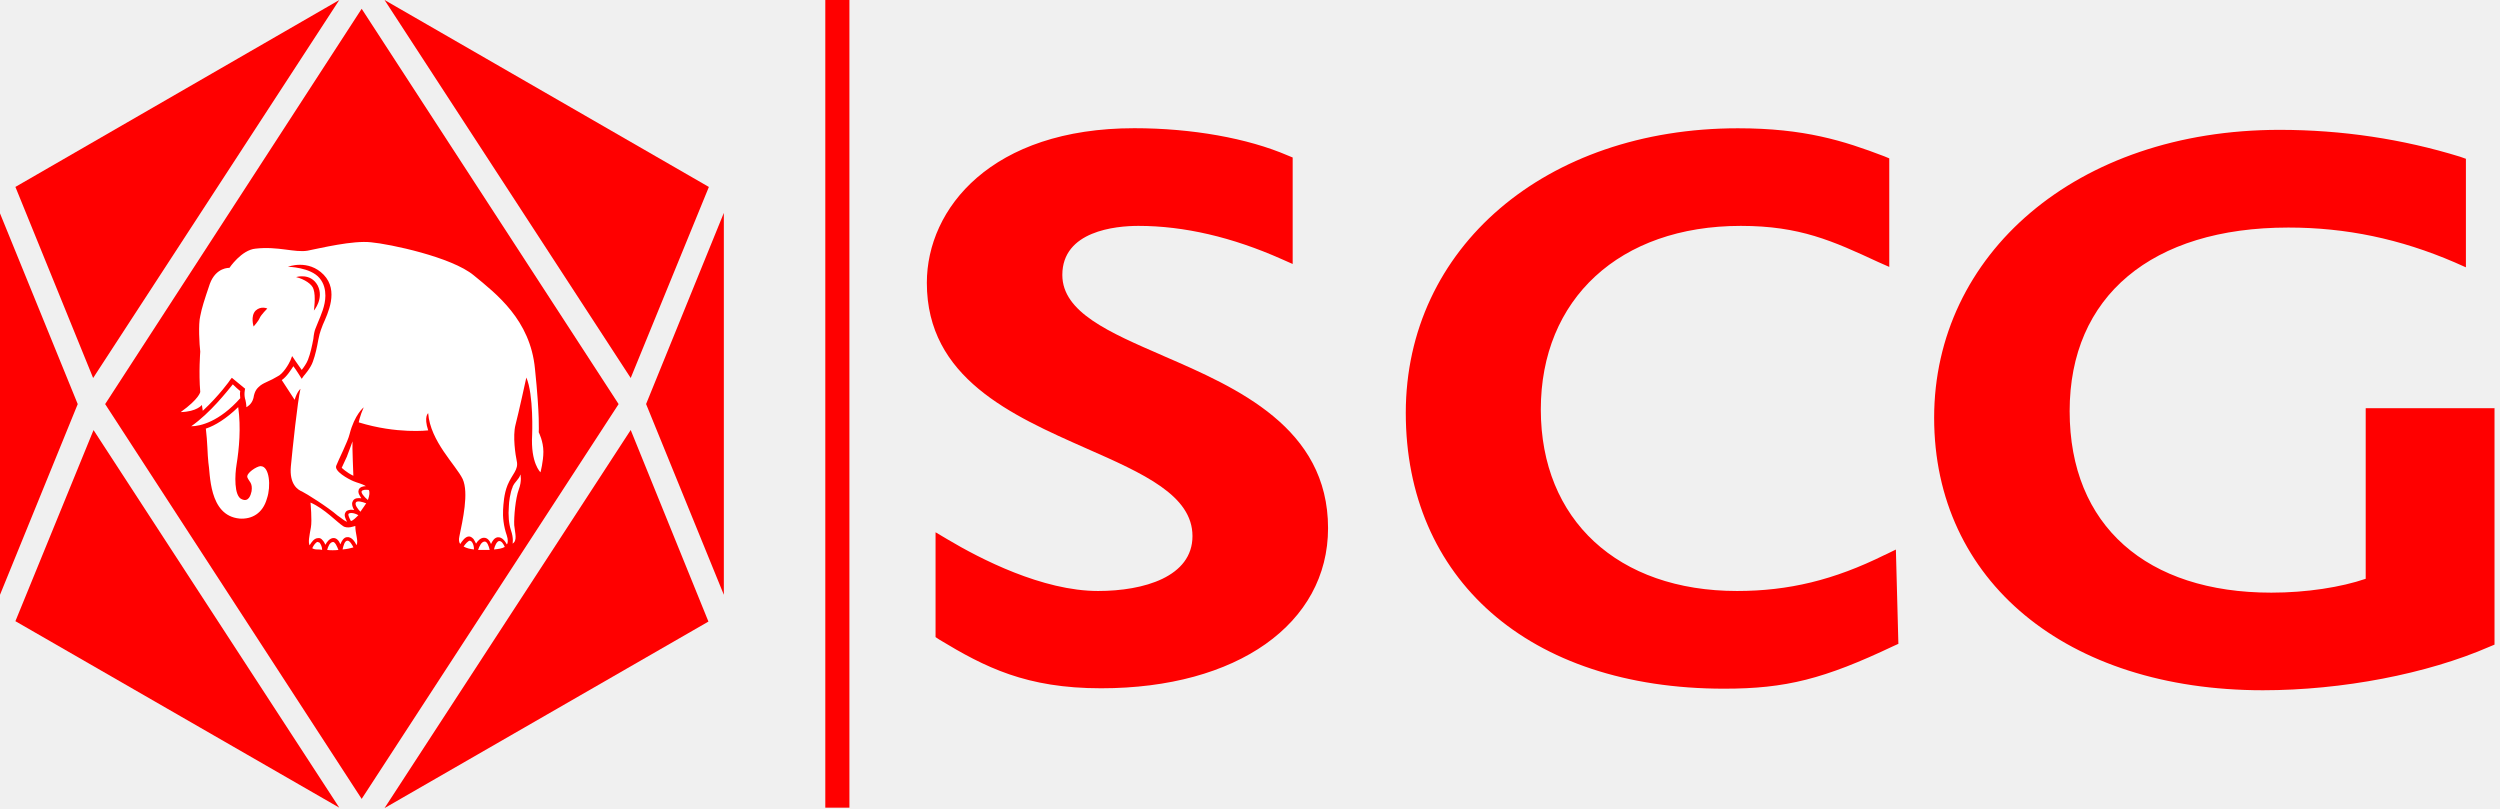
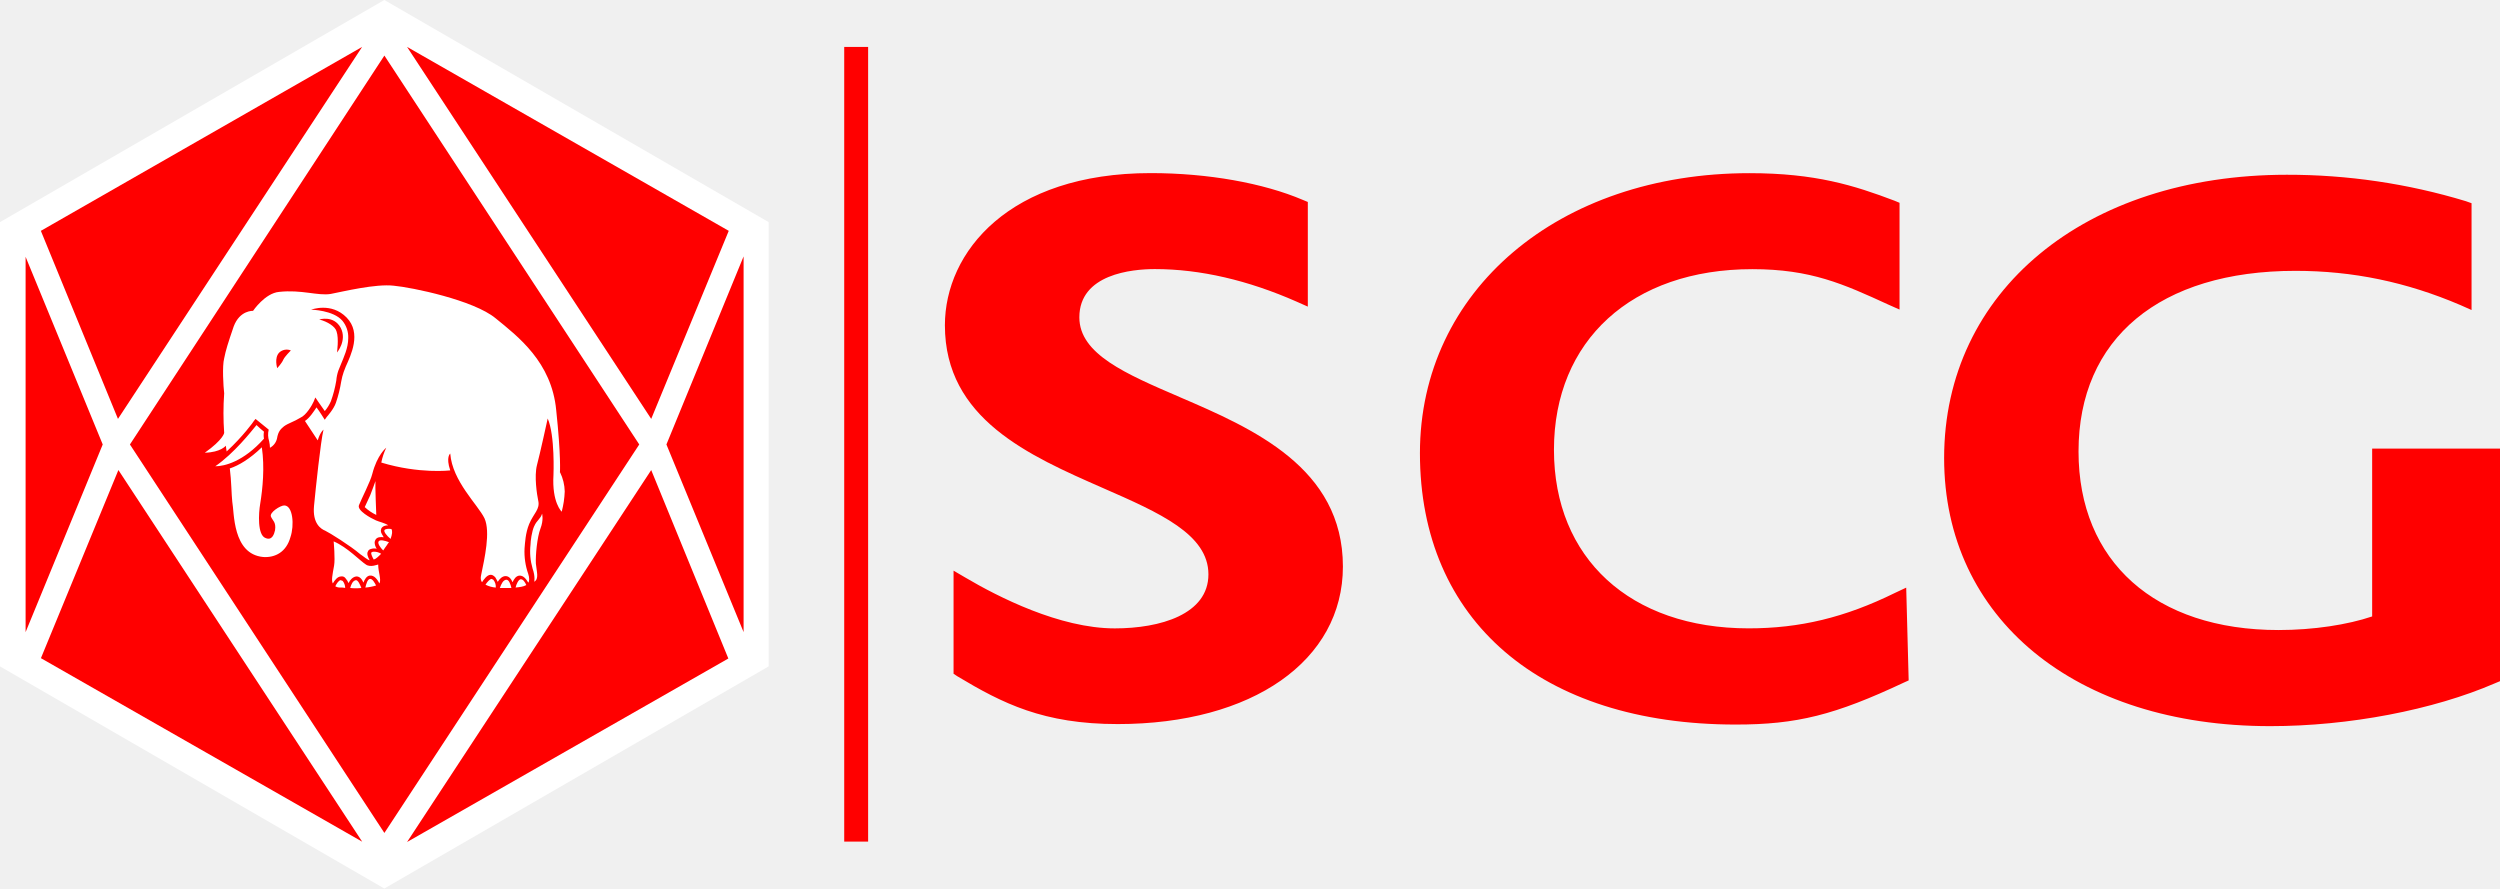
- <svg xmlns="http://www.w3.org/2000/svg" width="99" height="32" viewBox="0 0 99 32" fill="none">
-   <g clip-path="url(#clip0_403_2070)">
-     <path d="M28.072 7.402L24.976 14.969L15.228 0L28.069 7.402H28.072ZM25.586 16.002L28.664 23.554V8.431L25.586 15.998V16.002ZM15.228 32L28.054 24.614L24.976 17.028L15.228 32ZM0.61 24.599L13.436 31.984L3.704 17.031L0.61 24.599ZM0 23.554L3.078 16.002L0 8.449V23.554ZM4.164 16.002L14.322 31.636L24.497 16.002L14.322 0.348L4.164 16.002ZM0.61 7.402L3.688 14.969L13.436 0L0.61 7.402Z" fill="#FF0000" />
-     <path d="M9.219 15.22C9.299 15.302 9.449 15.437 9.514 15.487C9.499 15.553 9.499 15.653 9.514 15.769C8.689 16.698 7.933 16.88 7.572 16.88C8.328 16.35 8.988 15.503 9.219 15.22ZM10.323 18.458C10.174 18.458 9.732 18.741 9.797 18.907C9.863 19.073 10.012 19.123 9.962 19.456C9.928 19.607 9.847 19.889 9.583 19.773C9.253 19.657 9.303 18.778 9.368 18.396C9.468 17.781 9.548 16.933 9.433 16.121C8.957 16.585 8.512 16.852 8.167 16.968H8.151C8.216 17.483 8.216 18.013 8.251 18.311C8.332 18.725 8.251 20.419 9.486 20.535C9.962 20.57 10.407 20.338 10.572 19.738C10.737 19.258 10.672 18.461 10.326 18.461M13.747 18.06C13.666 18.242 13.532 18.524 13.532 18.524C13.532 18.524 13.713 18.706 13.993 18.841C13.993 18.841 13.943 17.63 13.959 17.479C13.959 17.479 13.793 17.944 13.744 18.06M20.301 19.287C20.202 19.503 20.152 19.902 20.152 20.033C20.118 20.416 20.152 20.746 20.233 20.997C20.348 21.329 20.298 21.527 20.298 21.527C20.494 21.411 20.398 21.128 20.363 20.796C20.348 20.463 20.413 19.732 20.544 19.384C20.675 19.036 20.609 18.788 20.609 18.788C20.544 19.004 20.395 19.054 20.295 19.287M13.747 21.411C13.647 21.426 13.598 21.608 13.566 21.759C13.747 21.743 13.896 21.709 13.996 21.677C13.946 21.577 13.846 21.395 13.75 21.411M13.582 20.83C13.367 20.698 12.841 20.134 12.296 19.902C12.296 19.902 12.362 20.614 12.312 20.881C12.247 21.244 12.197 21.477 12.262 21.593C12.328 21.477 12.443 21.31 12.592 21.31C12.658 21.295 12.723 21.326 12.773 21.392C12.822 21.442 12.854 21.508 12.888 21.574C12.938 21.458 13.053 21.326 13.184 21.307C13.333 21.291 13.429 21.423 13.479 21.555C13.529 21.423 13.61 21.288 13.725 21.273C13.921 21.238 14.055 21.455 14.12 21.59C14.201 21.423 14.07 21.141 14.07 20.827C14.055 20.827 13.756 20.959 13.576 20.827M12.58 21.461C12.514 21.461 12.415 21.593 12.365 21.709C12.415 21.743 12.48 21.759 12.561 21.759C12.626 21.759 12.692 21.759 12.757 21.775C12.757 21.659 12.707 21.558 12.658 21.492L12.577 21.458L12.58 21.461ZM13.187 21.461C13.056 21.477 12.991 21.643 12.956 21.778C13.087 21.794 13.252 21.794 13.401 21.778C13.352 21.646 13.271 21.461 13.187 21.461ZM14.323 19.453C14.288 19.503 14.403 19.669 14.569 19.801C14.634 19.619 14.649 19.484 14.603 19.403C14.503 19.387 14.357 19.387 14.323 19.453ZM14.092 19.902C14.043 19.983 14.158 20.149 14.273 20.265C14.323 20.2 14.354 20.134 14.422 20.049C14.456 19.999 14.472 19.968 14.503 19.933C14.338 19.867 14.142 19.817 14.092 19.898M13.862 20.316L13.797 20.35C13.781 20.401 13.831 20.517 13.896 20.633C13.977 20.617 14.077 20.517 14.192 20.401C14.077 20.335 13.946 20.3 13.862 20.319M19.757 21.426C19.676 21.442 19.592 21.608 19.561 21.759C19.726 21.743 19.875 21.724 19.99 21.659C19.94 21.543 19.859 21.411 19.76 21.426M21.338 17.128C21.338 17.128 21.518 17.476 21.518 17.89C21.518 18.273 21.403 18.703 21.403 18.703C21.403 18.703 21.008 18.339 21.073 17.225C21.073 17.225 21.138 15.631 20.843 14.95C20.843 14.95 20.528 16.394 20.413 16.827C20.298 17.275 20.413 18.022 20.463 18.254C20.544 18.603 20.283 18.769 20.102 19.202C19.953 19.566 19.937 19.964 19.922 20.181C19.906 20.463 19.937 20.827 20.071 21.21C20.121 21.36 20.121 21.508 20.071 21.558C20.006 21.442 19.89 21.26 19.71 21.276C19.579 21.291 19.495 21.426 19.445 21.543C19.396 21.426 19.315 21.295 19.165 21.295C19.035 21.295 18.919 21.411 18.851 21.527C18.817 21.461 18.786 21.395 18.751 21.345C18.686 21.279 18.636 21.244 18.571 21.244C18.421 21.244 18.291 21.442 18.225 21.543C18.176 21.477 18.16 21.376 18.191 21.244C18.322 20.598 18.571 19.519 18.322 18.97C18.057 18.421 17.037 17.476 16.956 16.362C16.956 16.362 16.775 16.494 16.956 17.043C16.956 17.043 15.72 17.194 14.207 16.726C14.207 16.726 14.242 16.494 14.403 16.13C14.403 16.13 14.043 16.413 13.843 17.194C13.778 17.476 13.398 18.223 13.317 18.439C13.218 18.656 13.793 18.97 13.993 19.054C14.142 19.12 14.338 19.155 14.488 19.252C14.372 19.252 14.257 19.287 14.207 19.384L14.192 19.465C14.192 19.566 14.257 19.632 14.307 19.732C14.192 19.716 14.043 19.716 13.977 19.833C13.962 19.867 13.943 19.898 13.943 19.949C13.943 20.03 13.977 20.115 14.024 20.197C13.943 20.181 13.874 20.181 13.828 20.197C13.747 20.212 13.697 20.247 13.678 20.297C13.613 20.397 13.678 20.545 13.744 20.661C13.629 20.626 13.513 20.51 13.364 20.413C12.984 20.08 12.113 19.535 11.963 19.465C11.799 19.4 11.453 19.183 11.518 18.471C11.584 17.774 11.783 15.882 11.898 15.399C11.898 15.399 11.768 15.5 11.668 15.832L11.158 15.051C11.354 14.919 11.518 14.652 11.618 14.502C11.733 14.652 11.948 15.001 11.948 15.001L12.029 14.885C12.044 14.869 12.309 14.568 12.39 14.32C12.489 14.053 12.555 13.739 12.605 13.457C12.639 13.291 12.67 13.159 12.704 13.074L12.785 12.858C12.981 12.409 13.426 11.515 12.819 10.881C12.209 10.25 11.403 10.564 11.403 10.564C11.403 10.564 12.293 10.58 12.654 11.013C12.835 11.229 12.885 11.477 12.885 11.709C12.885 12.108 12.704 12.491 12.589 12.773L12.489 13.021C12.455 13.102 12.424 13.253 12.409 13.419C12.359 13.686 12.293 14 12.194 14.251C12.144 14.383 12.029 14.549 11.948 14.649C11.848 14.518 11.568 14.1 11.568 14.1L11.503 14.267C11.438 14.417 11.207 14.816 10.977 14.913C10.712 15.079 10.501 15.129 10.317 15.261C10.202 15.361 10.087 15.443 10.037 15.76C9.972 16.027 9.757 16.124 9.757 16.124C9.757 16.124 9.757 16.008 9.723 15.857C9.642 15.625 9.707 15.393 9.707 15.393L9.181 14.96L9.116 15.041C9.116 15.057 8.655 15.688 8.045 16.253L8.03 16.268C8.014 16.187 8.014 16.137 7.995 16.036C7.995 16.036 7.799 16.303 7.155 16.319C7.896 15.788 7.93 15.521 7.93 15.521C7.865 14.759 7.93 13.928 7.93 13.928C7.896 13.645 7.849 12.833 7.93 12.516C7.995 12.183 8.079 11.92 8.31 11.239C8.556 10.574 9.085 10.608 9.085 10.608C9.085 10.608 9.561 9.896 10.121 9.846C11.011 9.745 11.668 10.012 12.178 9.927C12.689 9.827 13.974 9.513 14.696 9.595C15.421 9.661 17.889 10.175 18.764 10.906C19.654 11.637 21.002 12.666 21.185 14.608C21.381 16.485 21.334 17.115 21.334 17.115M10.289 12.582C10.339 12.466 10.585 12.218 10.585 12.218C10.585 12.218 10.339 12.102 10.124 12.299C9.909 12.516 10.043 12.93 10.043 12.93C10.043 12.93 10.239 12.713 10.289 12.582ZM12.58 11.305C12.3 10.79 11.724 10.972 11.724 10.972C12.054 11.054 12.365 11.255 12.415 11.452C12.514 11.735 12.43 12.299 12.43 12.299C12.43 12.299 12.841 11.819 12.58 11.305ZM19.196 21.445C19.066 21.445 18.982 21.627 18.932 21.778H19.392C19.358 21.627 19.293 21.445 19.196 21.445ZM18.605 21.411C18.54 21.411 18.424 21.543 18.359 21.643C18.474 21.709 18.624 21.743 18.77 21.759C18.77 21.627 18.736 21.511 18.67 21.442L18.605 21.408V21.411Z" fill="white" />
-     <path d="M98.783 16.149V25.527L98.587 25.609C96.115 26.688 92.742 27.334 89.614 27.334C81.827 27.334 76.592 23.002 76.592 16.544C76.592 10.087 82.207 5.142 90.274 5.142C92.745 5.142 95.147 5.506 97.419 6.206L97.65 6.288V10.586L97.205 10.389C95.048 9.46 92.907 9.011 90.619 9.011C85.204 9.011 81.958 11.735 81.958 16.281C81.958 20.827 85.02 23.469 89.944 23.469C91.344 23.469 92.711 23.253 93.682 22.92V16.165H98.786V16.149H98.783ZM74.632 21.976C72.624 22.97 70.829 23.403 68.787 23.403C64.062 23.403 61.016 20.582 61.016 16.215C61.016 11.847 64.128 8.945 68.936 8.945C71.273 8.945 72.574 9.541 74.37 10.373L74.815 10.57V6.272L74.619 6.19C73.007 5.575 71.457 5.08 68.824 5.08C61.202 5.08 55.669 9.811 55.669 16.35C55.669 22.889 60.493 27.272 68.279 27.272C70.716 27.272 72.232 26.889 74.996 25.577L75.176 25.496L75.077 21.762L74.632 21.979V21.976ZM46.068 14.091C43.926 13.162 42.068 12.365 42.068 10.887C42.068 9.146 44.175 8.945 45.081 8.945C46.892 8.945 48.803 9.394 50.745 10.257L51.19 10.454V6.237L50.994 6.156C49.413 5.475 47.206 5.077 44.919 5.077C39.273 5.077 36.703 8.246 36.703 11.201C36.703 14.969 40.061 16.447 43.024 17.759C45.28 18.753 47.222 19.616 47.222 21.229C47.222 22.841 45.296 23.403 43.484 23.403C41.278 23.403 38.81 22.126 37.524 21.36L37.048 21.078V25.229L37.198 25.329C39.009 26.425 40.64 27.256 43.603 27.256C48.987 27.256 52.591 24.699 52.591 20.915C52.591 16.93 48.984 15.355 46.071 14.094M33.637 0H32.682V31.984H33.637V0Z" fill="#FF0000" />
+ <svg xmlns="http://www.w3.org/2000/svg" viewBox="0 0 1631.84 579.96">
+   <defs>
+     <style>.cls-1{fill:#fff;}.cls-2{fill:red;}</style>
+   </defs>
+   <g id="Layer_2" data-name="Layer 2">
+     <g id="Layer_1-2" data-name="Layer 1">
+       <polygon class="cls-1" points="0 144.99 0 434.97 250.86 579.96 501.72 434.97 501.72 144.99 250.86 0 0 144.99" />
+       <path class="cls-2" d="M475.68,150.68,425.07,273.43,265.71,30.62ZM435,290.12,485.37,412.6V167.37ZM265.71,549.61l209.7-119.78-50.34-123Zm-239-120,209.7,119.79L77.28,306.81Zm-10-17L67.05,290.12,16.71,167.64Zm68.1-122.48L250.9,543.69,417.26,290.12,250.9,36.27ZM26.67,150.68,77,273.43,236.37,30.62Z" />
+       <path class="cls-1" d="M167.45,277.46a62.34,62.34,0,0,0,4.85,4.31,12.83,12.83,0,0,0,0,4.58c-13.46,15.07-25.84,18-31.77,18,12.39-8.61,23.16-22.34,26.92-26.92m18,52.5c-2.42,0-9.69,4.57-8.61,7.26s3.49,3.5,2.69,8.89c-.54,2.42-1.89,7-6.19,5.11-5.39-1.88-4.58-16.15-3.5-22.34,1.61-10,3-23.69,1.07-36.88-7.8,7.54-15.07,11.85-20.72,13.73H150c1.07,8.34,1.07,17,1.61,21.8,1.35,6.73,0,34.19,20.19,36.08,7.81.53,15.08-3.24,17.77-12.93,2.69-7.8,1.61-20.72-4-20.72m56-6.46c-1.35,3-3.5,7.53-3.5,7.53a29.47,29.47,0,0,0,7.54,5.12s-.81-19.65-.54-22.08c0,0-2.69,7.54-3.5,9.43m107.14,19.92c-1.62,3.5-2.42,10-2.42,12.11a39.81,39.81,0,0,0,1.34,15.61c1.89,5.39,1.08,8.62,1.08,8.62,3.23-1.89,1.61-6.46,1.07-11.85-.26-5.38.81-17.23,3-22.88s1.07-9.69,1.07-9.69c-1.07,3.5-3.5,4.31-5.11,8.08M241.48,377.87c-1.61.27-2.42,3.23-3,5.66a32.17,32.17,0,0,0,7-1.35c-.81-1.62-2.42-4.58-4-4.31m-2.69-9.42c-3.5-2.15-12.11-11.31-21-15.07,0,0,1.08,11.57.27,15.88-1.08,5.92-1.88,9.69-.81,11.57,1.08-1.88,3-4.57,5.39-4.57a2.89,2.89,0,0,1,3,1.34,11.22,11.22,0,0,1,1.88,3c.81-1.88,2.69-4,4.85-4.3,2.42-.27,4,1.88,4.84,4,.81-2.15,2.16-4.3,4-4.57,3.23-.54,5.39,3,6.46,5.11h0c1.35-2.69-.81-7.27-.81-12.38-.26,0-5.11,2.15-8.07,0m-16.42,10.23c-1.08,0-2.69,2.15-3.5,4a5.72,5.72,0,0,0,3.23.81,13.55,13.55,0,0,1,3.23.26,7.73,7.73,0,0,0-1.62-4.57Zm10,0c-2.16.27-3.23,3-3.77,5.11a32.7,32.7,0,0,0,7.27,0c-.81-2.15-2.16-5.11-3.5-5.11m18.57-32.57c-.54.81,1.35,3.5,4,5.65,1.08-3,1.35-5.11.54-6.46-1.62-.27-4-.27-4.58.81m-3.77,7.27c-.8,1.34,1.08,4,3,5.92.81-1.08,1.35-2.16,2.43-3.5a12.05,12.05,0,0,1,1.34-1.89c-2.69-1.07-5.92-1.88-6.73-.53m-3.76,6.73-1.08.53c-.27.81.54,2.7,1.61,4.58,1.35-.27,3-1.88,4.85-3.77a8.81,8.81,0,0,0-5.38-1.34m96.36,18c-1.34.27-2.69,3-3.23,5.39,2.7-.27,5.12-.54,7-1.62-.8-1.88-2.15-4-3.77-3.77m25.85-69.72a29.77,29.77,0,0,1,3,12.38A59.48,59.48,0,0,1,366.65,334s-6.46-5.92-5.38-23.95c0,0,1.08-25.85-3.77-36.88,0,0-5.11,23.42-7,30.42-1.88,7.26,0,19.38.81,23.15,1.35,5.65-3,8.34-5.92,15.34-2.43,5.92-2.69,12.38-3,15.88a43.9,43.9,0,0,0,2.42,16.69c.81,2.42.81,4.85,0,5.65-1.08-1.88-3-4.84-5.92-4.57-2.16.27-3.5,2.42-4.31,4.31-.81-1.89-2.15-4-4.58-4-2.15,0-4,1.88-5.11,3.77a28.17,28.17,0,0,0-1.62-3c-1.07-1.08-1.88-1.62-3-1.62-2.42,0-4.57,3.23-5.65,4.85-.81-1.08-1.08-2.7-.54-4.85,2.16-10.5,6.19-28,2.16-36.88-4.31-8.88-21-24.23-22.35-42.26,0,0-3,2.15,0,11,0,0-20.19,2.42-45-5.12a39.82,39.82,0,0,1,3.23-9.69s-5.92,4.58-9.15,17.23c-1.08,4.57-7.27,16.69-8.62,20.19-1.61,3.5,7.81,8.61,11,10,2.42,1.07,5.65,1.61,8.07,3.23-1.88,0-3.76.54-4.57,2.15l-.27,1.35c0,1.61,1.08,2.69,1.88,4.3-1.88-.27-4.3-.27-5.38,1.62a3.89,3.89,0,0,0-.54,1.88,8,8,0,0,0,1.35,4,6.44,6.44,0,0,0-3.23,0q-2,.4-2.43,1.62c-1.07,1.61,0,4,1.08,5.92-1.88-.54-3.77-2.42-6.19-4-6.19-5.38-20.46-14.27-22.88-15.34-2.69-1.08-8.35-4.58-7.27-16.15,1.08-11.31,4.31-42,6.19-49.8,0,0-2.15,1.61-3.77,7l-8.34-12.65c3.23-2.15,5.92-6.46,7.54-8.88,1.88,2.42,5.38,8.08,5.38,8.08l1.35-1.89c.26-.27,4.57-5.11,5.92-9.15a82.64,82.64,0,0,0,3.5-14,39.56,39.56,0,0,1,1.61-6.19l1.35-3.5c3.23-7.27,10.5-21.8.54-32s-23.15-5.12-23.15-5.12,14.53.27,20.45,7.27a16.84,16.84,0,0,1,3.77,11.31c0,6.46-3,12.65-4.84,17.22l-1.62,4a26.59,26.59,0,0,0-1.34,6.46,76.71,76.71,0,0,1-3.5,13.46,26,26,0,0,1-4,6.46c-1.62-2.15-6.19-8.88-6.19-8.88l-1.08,2.69c-1.08,2.42-4.84,8.88-8.61,10.5-4.31,2.69-7.81,3.5-10.77,5.65-1.88,1.62-3.77,3-4.58,8.08a9.2,9.2,0,0,1-4.57,5.92,22,22,0,0,0-.54-4.31,13.64,13.64,0,0,1-.27-7.53l-8.61-7-1.08,1.34c0,.27-7.54,10.5-17.5,19.65l-.27.27c-.27-1.34-.27-2.15-.54-3.77,0,0-3.23,4.31-13.72,4.58,12.11-8.61,12.65-12.92,12.65-12.92a179.74,179.74,0,0,1,0-25.84c-.54-4.58-1.35-17.77,0-22.88,1.07-5.39,2.42-9.69,6.19-20.73,4-10.77,12.65-10.23,12.65-10.23s7.81-11.58,17-12.38c14.54-1.62,25.3,2.69,33.65,1.34,8.34-1.61,29.34-6.73,41.18-5.38,11.85,1.08,52.23,9.42,66.49,21.26,14.54,11.85,36.61,28.54,39.57,60,3.23,30.42,2.43,40.65,2.43,40.65M185,234.66c.81-1.88,4.85-5.92,4.85-5.92a7.09,7.09,0,0,0-7.54,1.35c-3.5,3.5-1.35,10.23-1.35,10.23s3.23-3.5,4-5.66m37.42-20.72c-4.58-8.35-14-5.39-14-5.39,5.38,1.35,10.5,4.58,11.31,7.81,1.61,4.57.27,13.73.27,13.73s6.73-7.81,2.42-16.15M330.58,378.41c-2.15,0-3.5,3-4.3,5.38h7.53c-.54-2.42-1.61-5.38-3.23-5.38m-9.69-.54c-1.08,0-3,2.16-4,3.77a17.8,17.8,0,0,0,6.73,1.89,7.33,7.33,0,0,0-1.61-5.12Z" />
+       <path class="cls-2" d="M1631.84,292.54V444.63l-3.23,1.35c-40.38,17.49-95.56,28-146.71,28C1354.58,474,1269,403.71,1269,299c0-108.75,91.8-184.93,223.7-184.93A400.83,400.83,0,0,1,1609.5,131.3l3.77,1.34v69.72l-7.27-3.23c-35.26-15.07-70.26-22.34-107.68-22.34-88.56,0-141.59,44.14-141.59,117.9,0,71.88,50.07,116.56,130.56,116.56,22.88,0,45.22-3.5,61.1-8.88V292.81h83.45ZM1236.94,387c-32.84,16.16-62.18,23.15-95.56,23.15-77.26,0-127.06-45.76-127.06-116.55,0-71.34,50.88-117.91,129.48-117.91,38.23,0,59.49,9.69,88.83,23.15l7.27,3.23V132.37l-3.23-1.34c-26.38-10-51.68-18-94.75-18-124.64,0-215.08,76.72-215.08,182.78,0,109.29,78.87,177.13,206.19,177.13,39.84,0,64.61-6.2,109.83-27.46l3-1.35-1.61-60.56Zm-467-127.86c-35-15.07-65.41-28-65.41-52,0-28.27,34.45-31.5,49.26-31.5,29.61,0,60.83,7.27,92.6,21.27l7.27,3.23V131.83l-3.23-1.34c-25.85-11-61.92-17.5-99.33-17.5-92.34,0-134.33,51.42-134.33,99.33,0,61.11,54.91,85.06,103.37,106.33,36.88,16.15,68.64,30.15,68.64,56.26s-31.49,35.26-61.1,35.26c-36.08,0-76.45-20.72-97.45-33.11l-7.81-4.57v67.3l2.43,1.61c29.61,17.77,56.26,31.23,104.71,31.23,88,0,147-41.46,147-102.83,0-64.61-59-90.18-106.6-110.64M566.66,30.62H551.05V549.35h15.61Z" />
+     </g>
  </g>
-   <defs>
-     <clipPath id="clip0_403_2070">
-       <rect width="98.783" height="32" fill="white" />
-     </clipPath>
-   </defs>
</svg>
